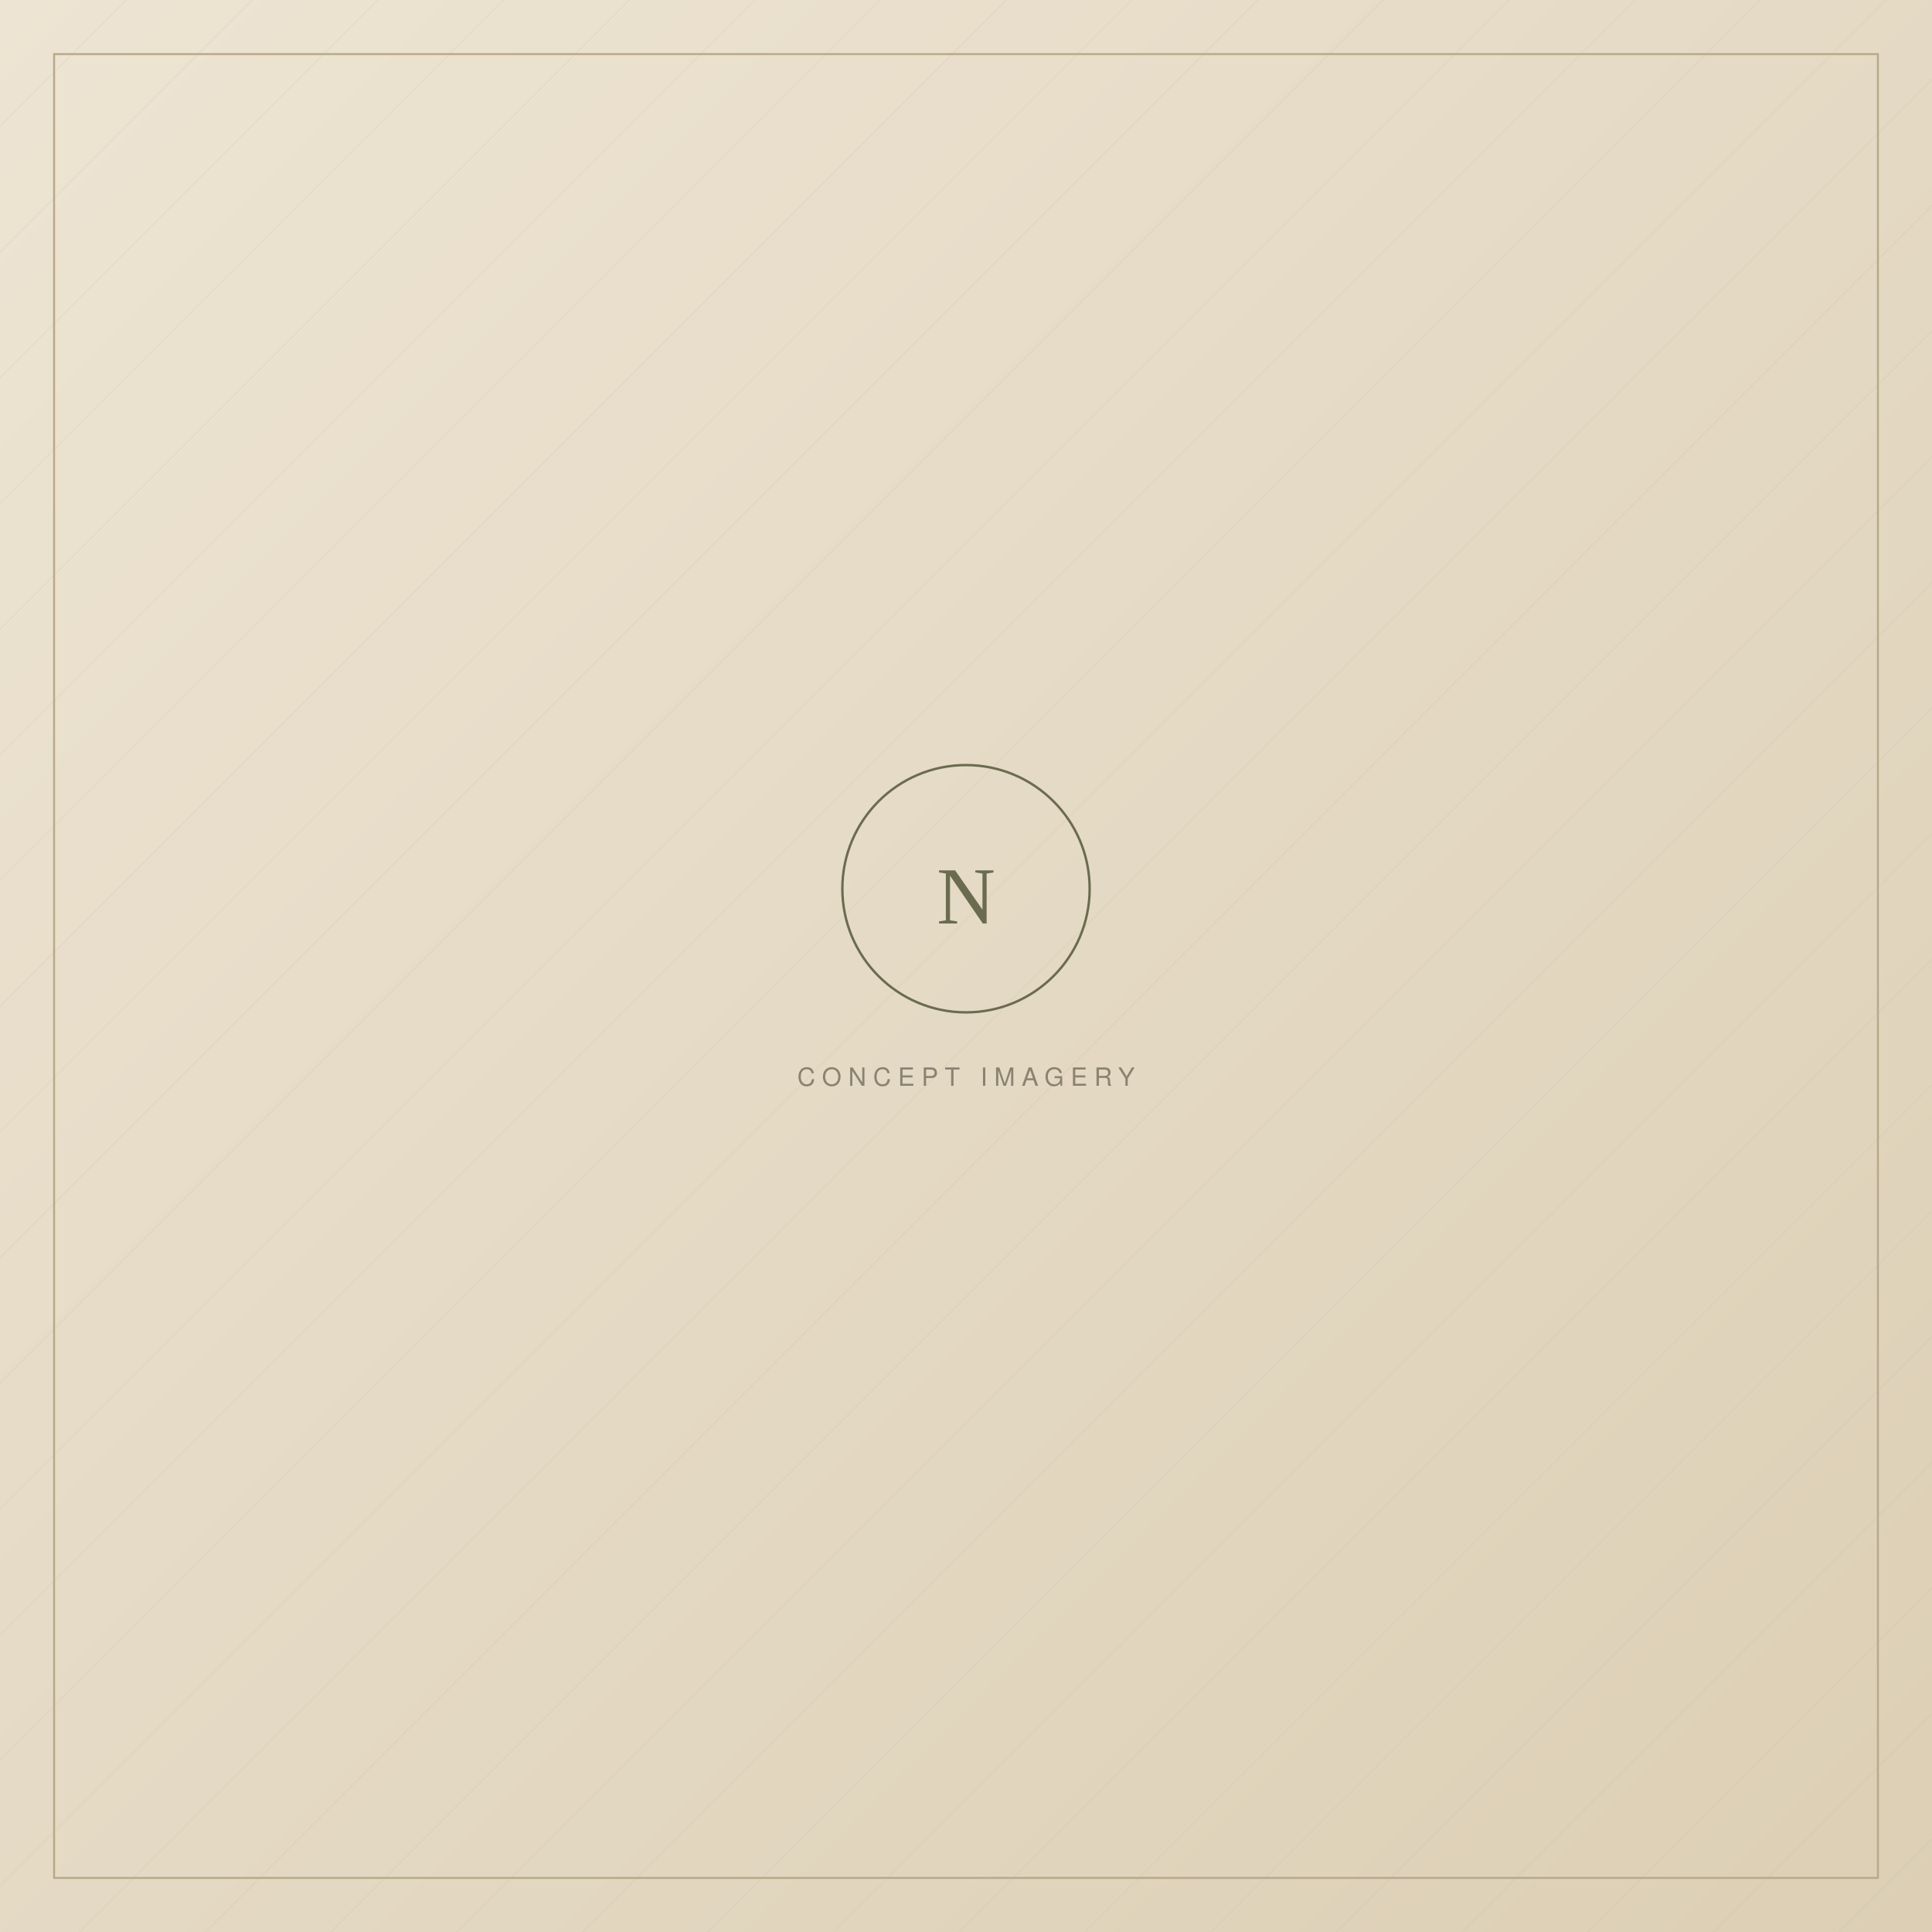
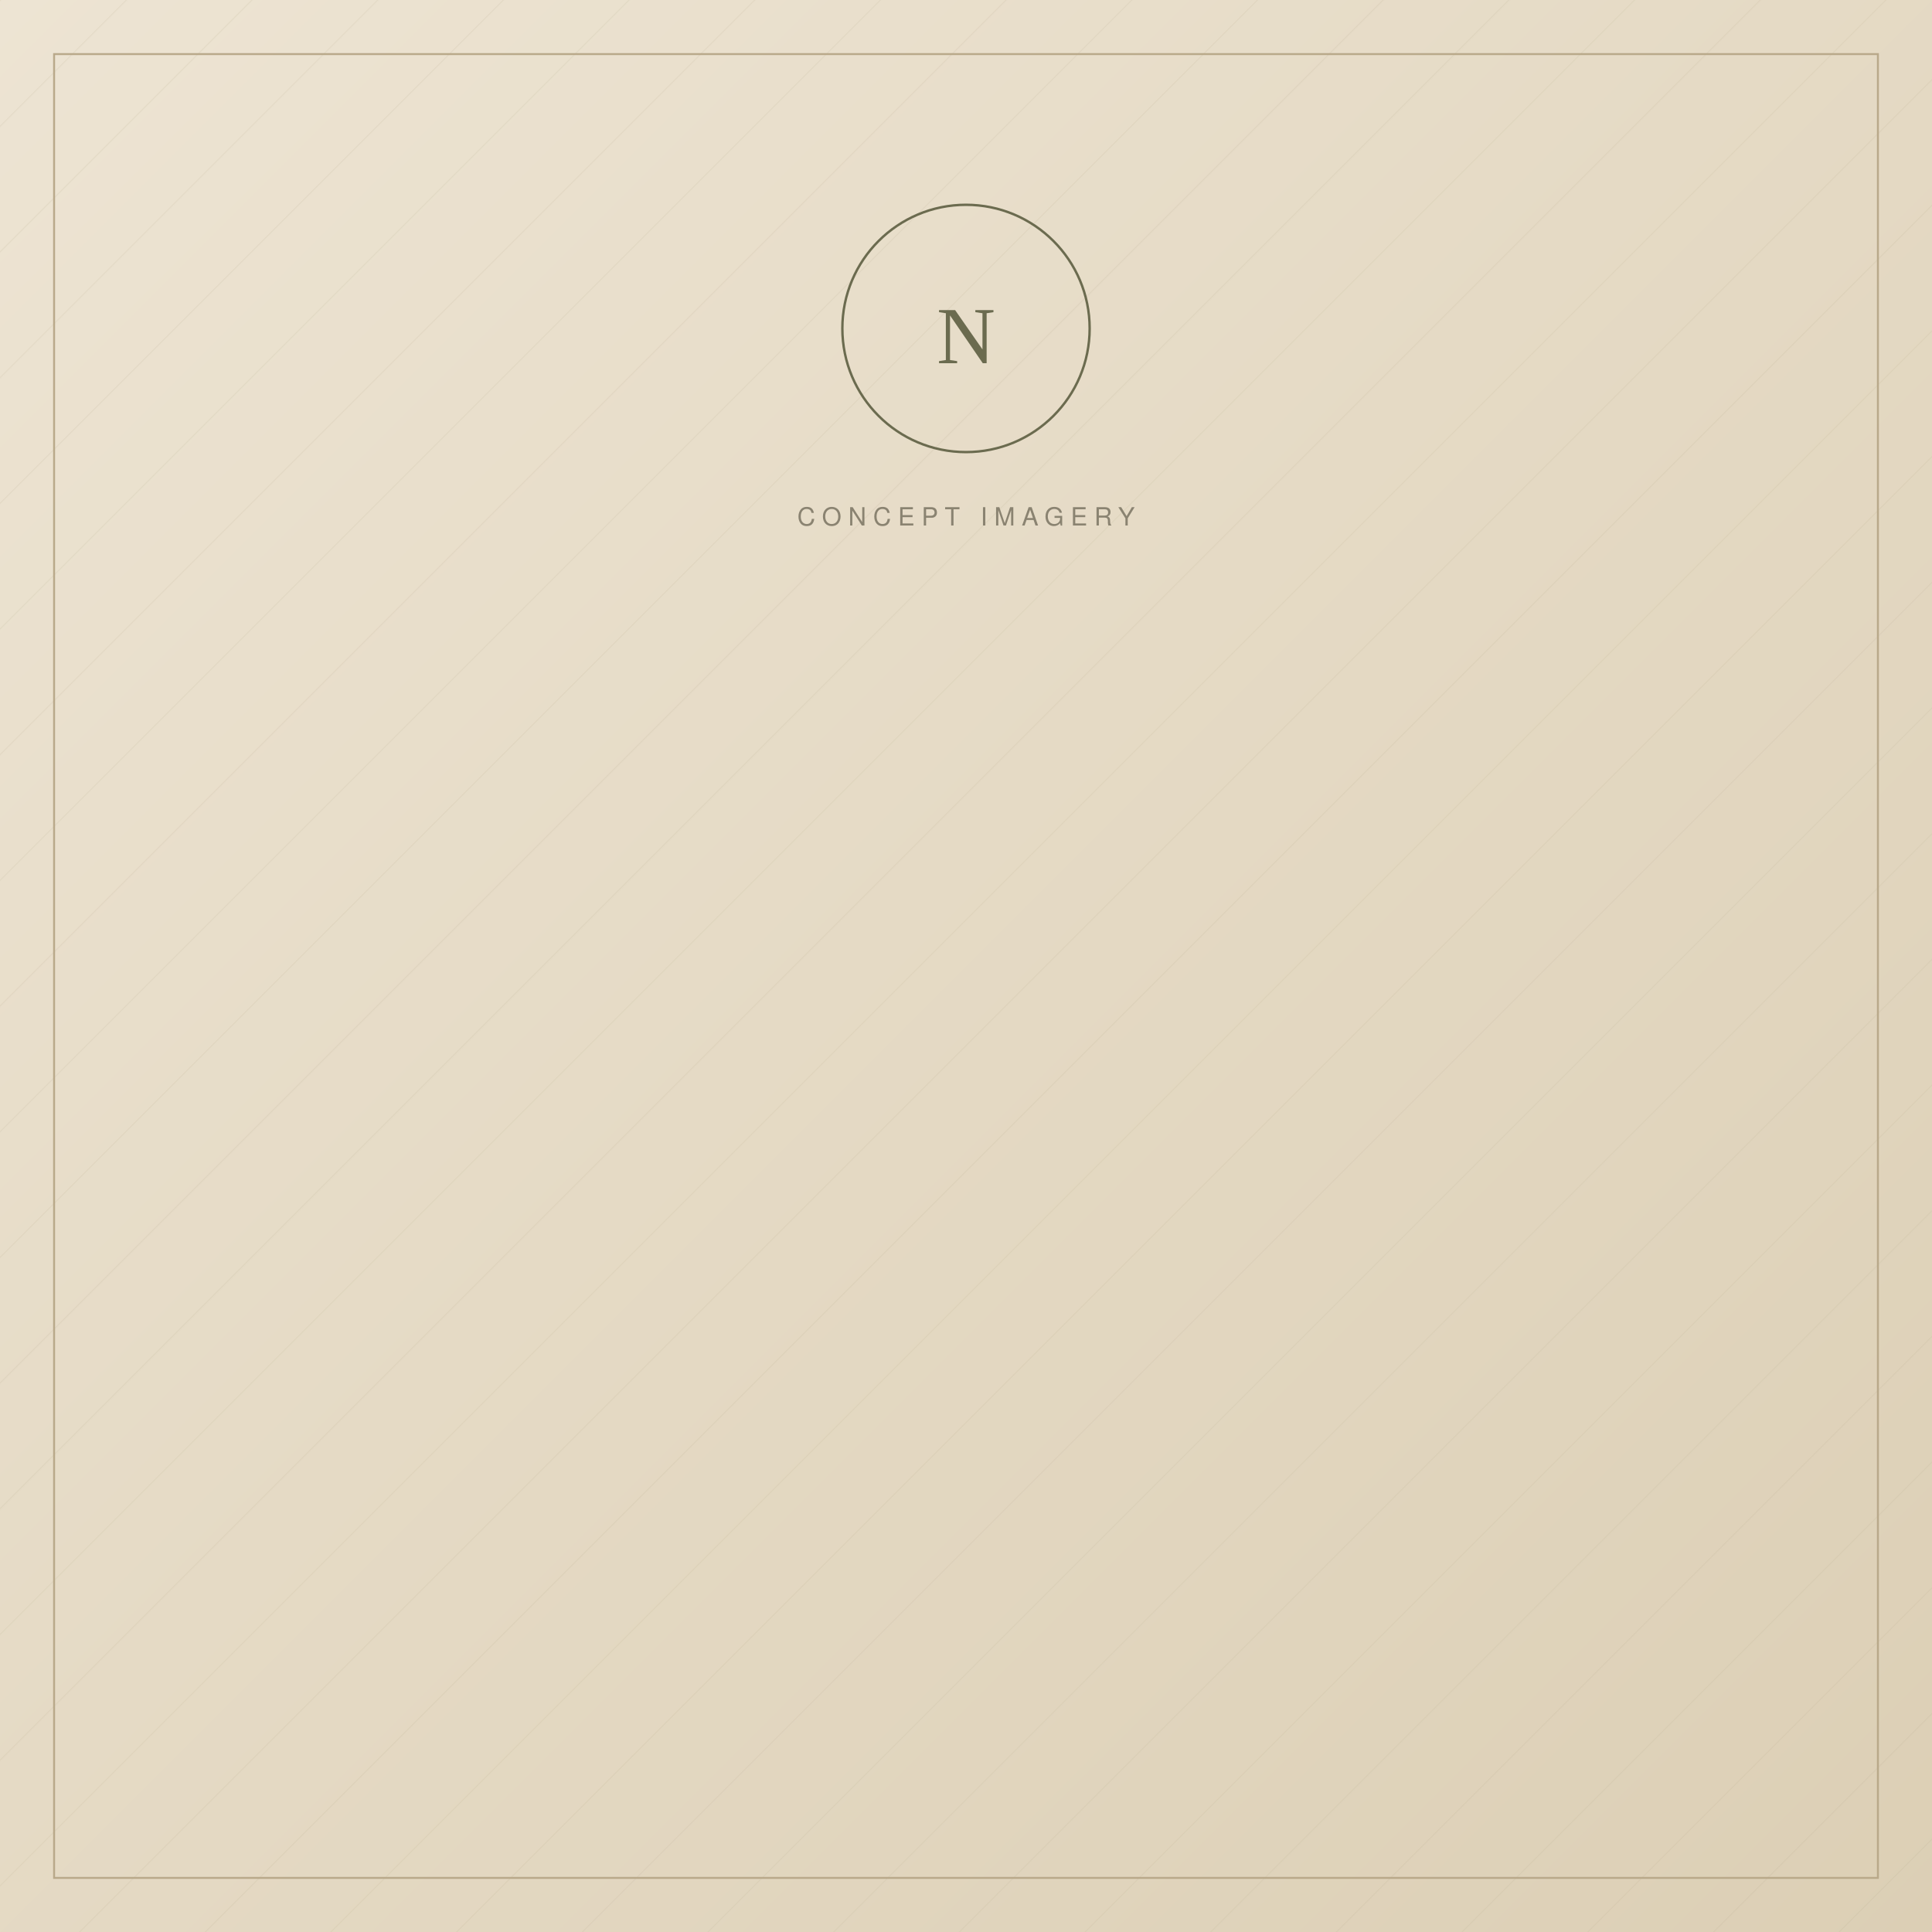
<svg xmlns="http://www.w3.org/2000/svg" viewBox="0 0 1000 1000" preserveAspectRatio="xMidYMid slice" role="img" aria-label="NOVAÉ — concept imagery placeholder">
  <defs>
    <linearGradient id="novae-ph-bg" x1="0%" y1="0%" x2="100%" y2="100%">
      <stop offset="0%" stop-color="#EDE4D3" />
      <stop offset="100%" stop-color="#DCCFB5" />
    </linearGradient>
    <pattern id="novae-ph-weave" width="46" height="46" patternUnits="userSpaceOnUse" patternTransform="rotate(45)">
      <line x1="0" y1="0" x2="0" y2="46" stroke="#B9A98A" stroke-width="1" stroke-opacity="0.16" />
    </pattern>
  </defs>
  <rect width="1000" height="1000" fill="url(#novae-ph-bg)" />
  <rect width="1000" height="1000" fill="url(#novae-ph-weave)" />
  <rect x="28" y="28" width="944" height="944" fill="none" stroke="#B9A98A" stroke-width="1" />
-   <circle cx="500" cy="460" r="64" fill="none" stroke="#6B6B4F" stroke-width="1.25" />
-   <text x="500" y="478" text-anchor="middle" font-family="Georgia, 'Times New Roman', serif" font-size="42" fill="#6B6B4F">N</text>
-   <text x="500" y="562" text-anchor="middle" font-family="Helvetica, Arial, sans-serif" font-size="13" letter-spacing="3.5" fill="#8A8371">CONCEPT IMAGERY</text>
+   <circle cx="500" cy="170" r="64" fill="none" stroke="#6B6B4F" stroke-width="1.25" />
+   <text x="500" y="188" text-anchor="middle" font-family="Georgia, 'Times New Roman', serif" font-size="42" fill="#6B6B4F">N</text>
+   <text x="500" y="272" text-anchor="middle" font-family="Helvetica, Arial, sans-serif" font-size="13" letter-spacing="3.5" fill="#8A8371">CONCEPT IMAGERY</text>
</svg>
